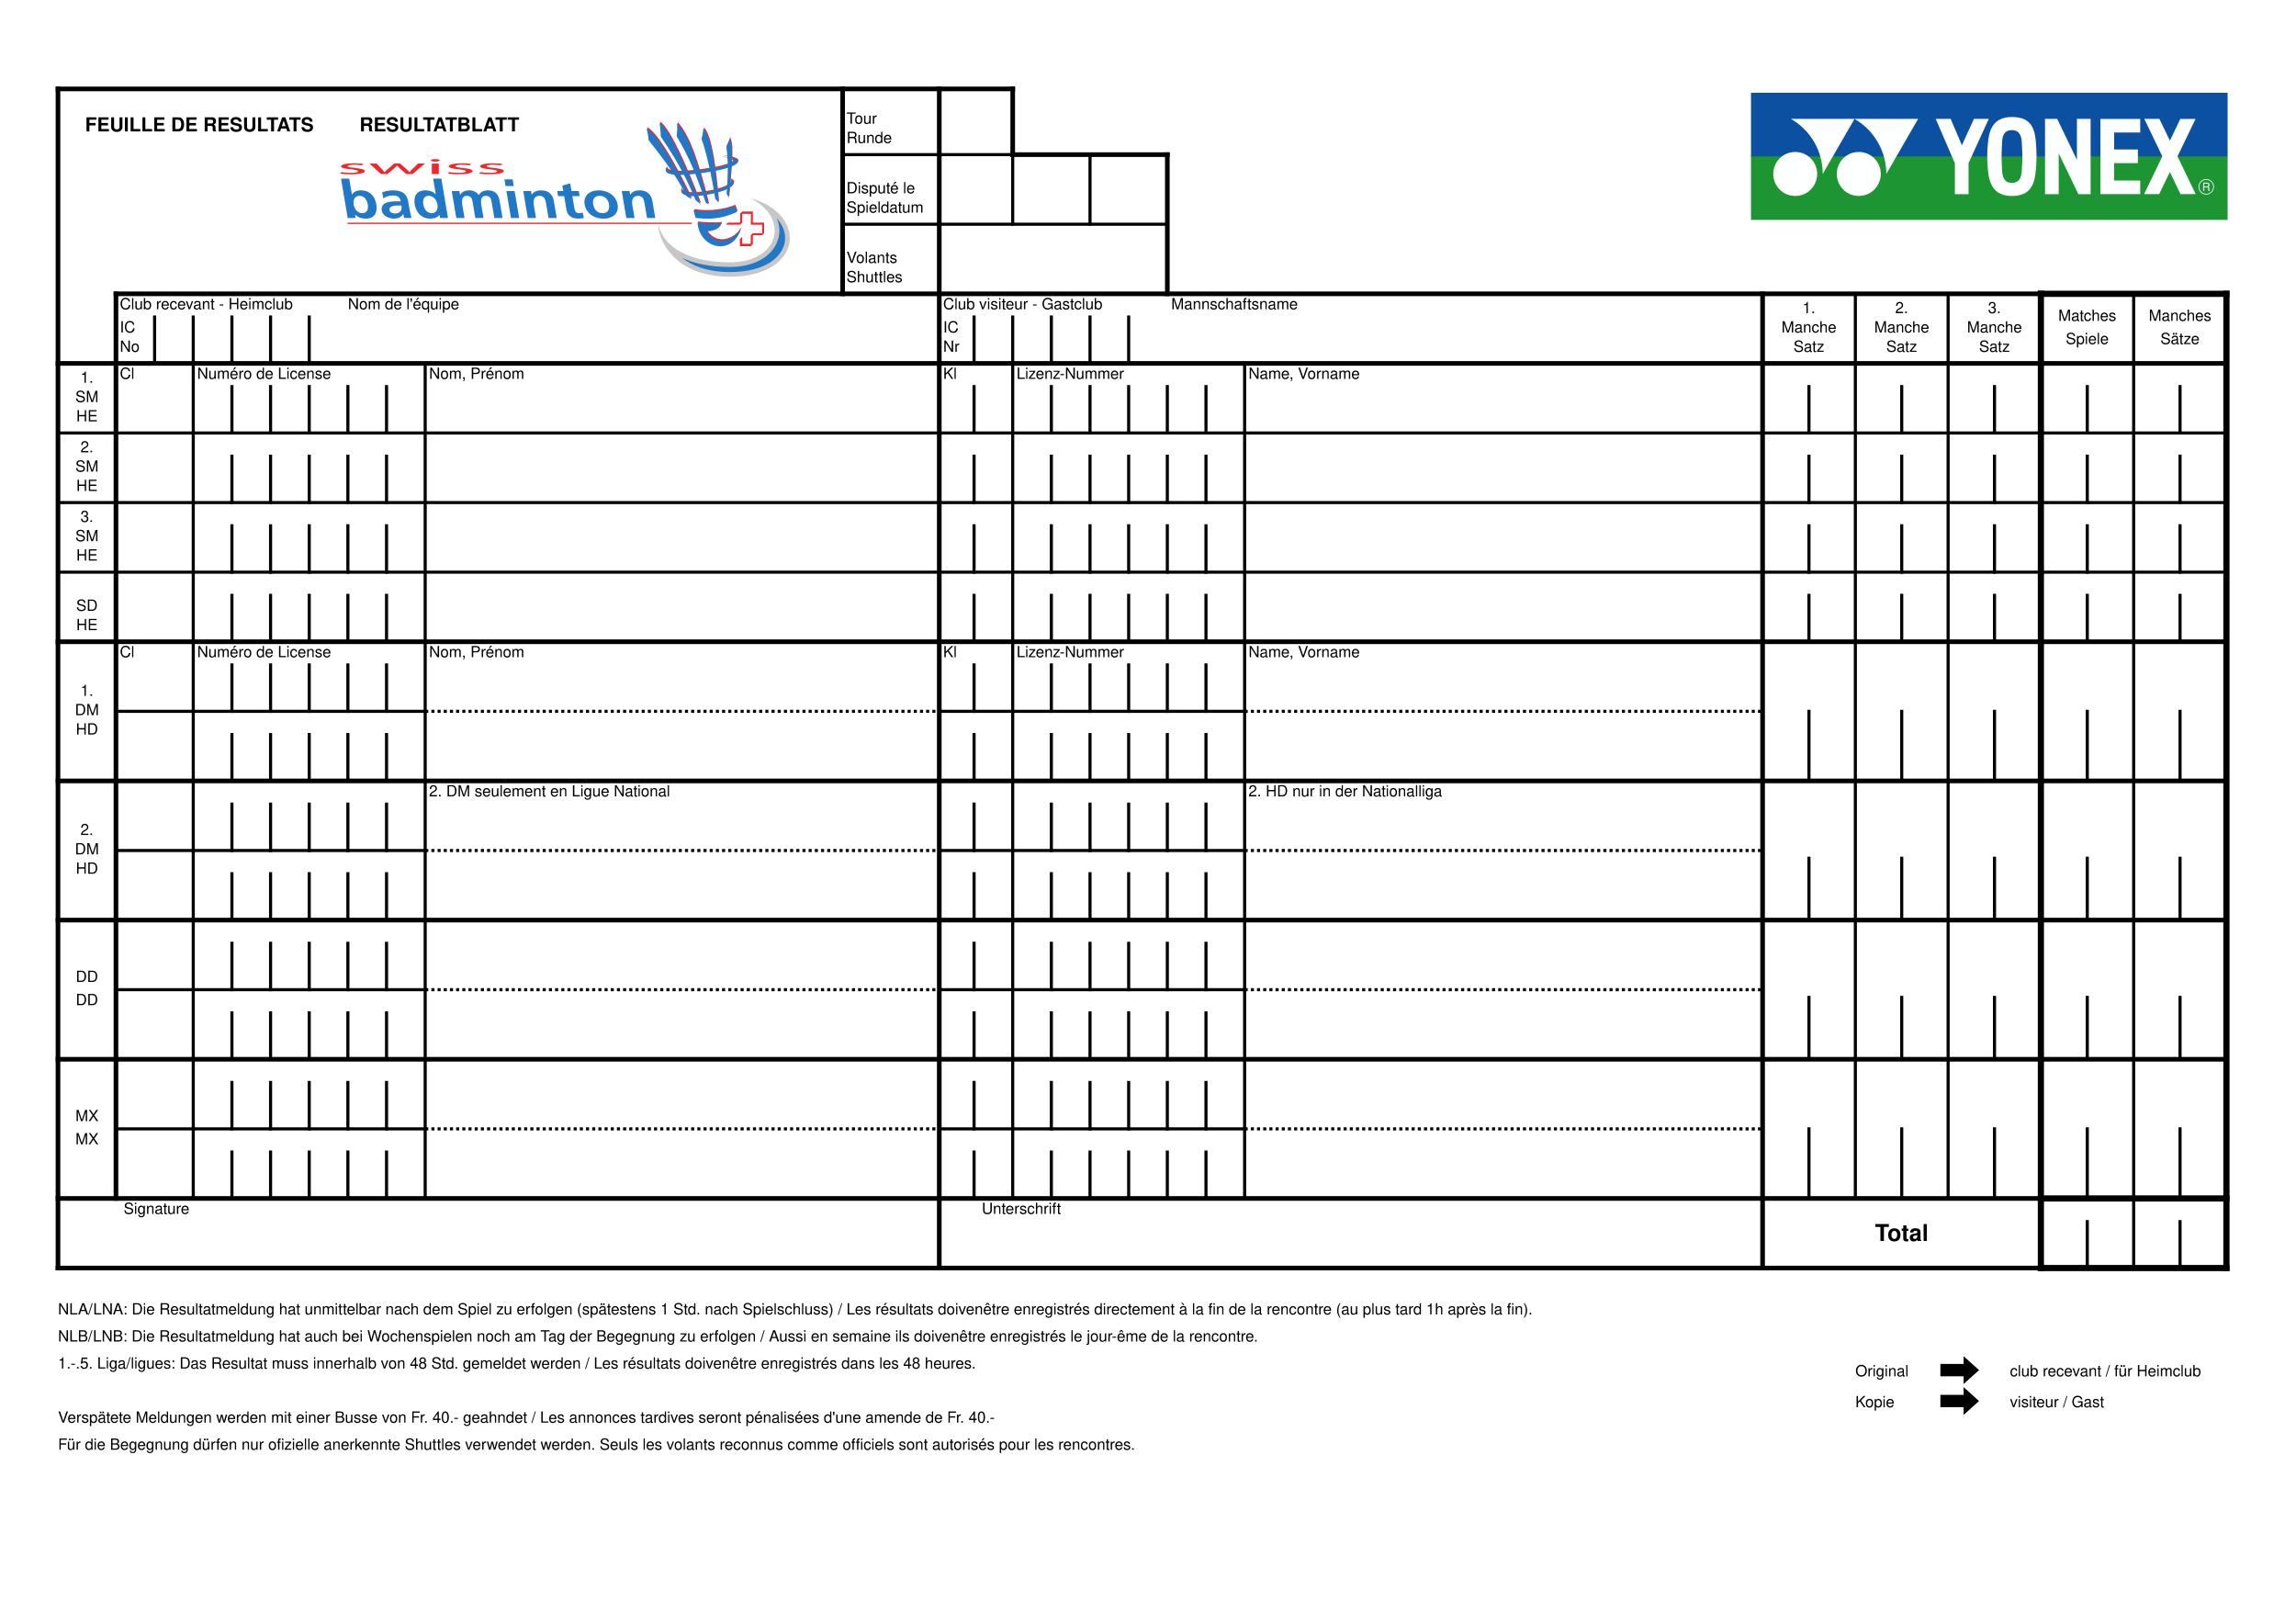
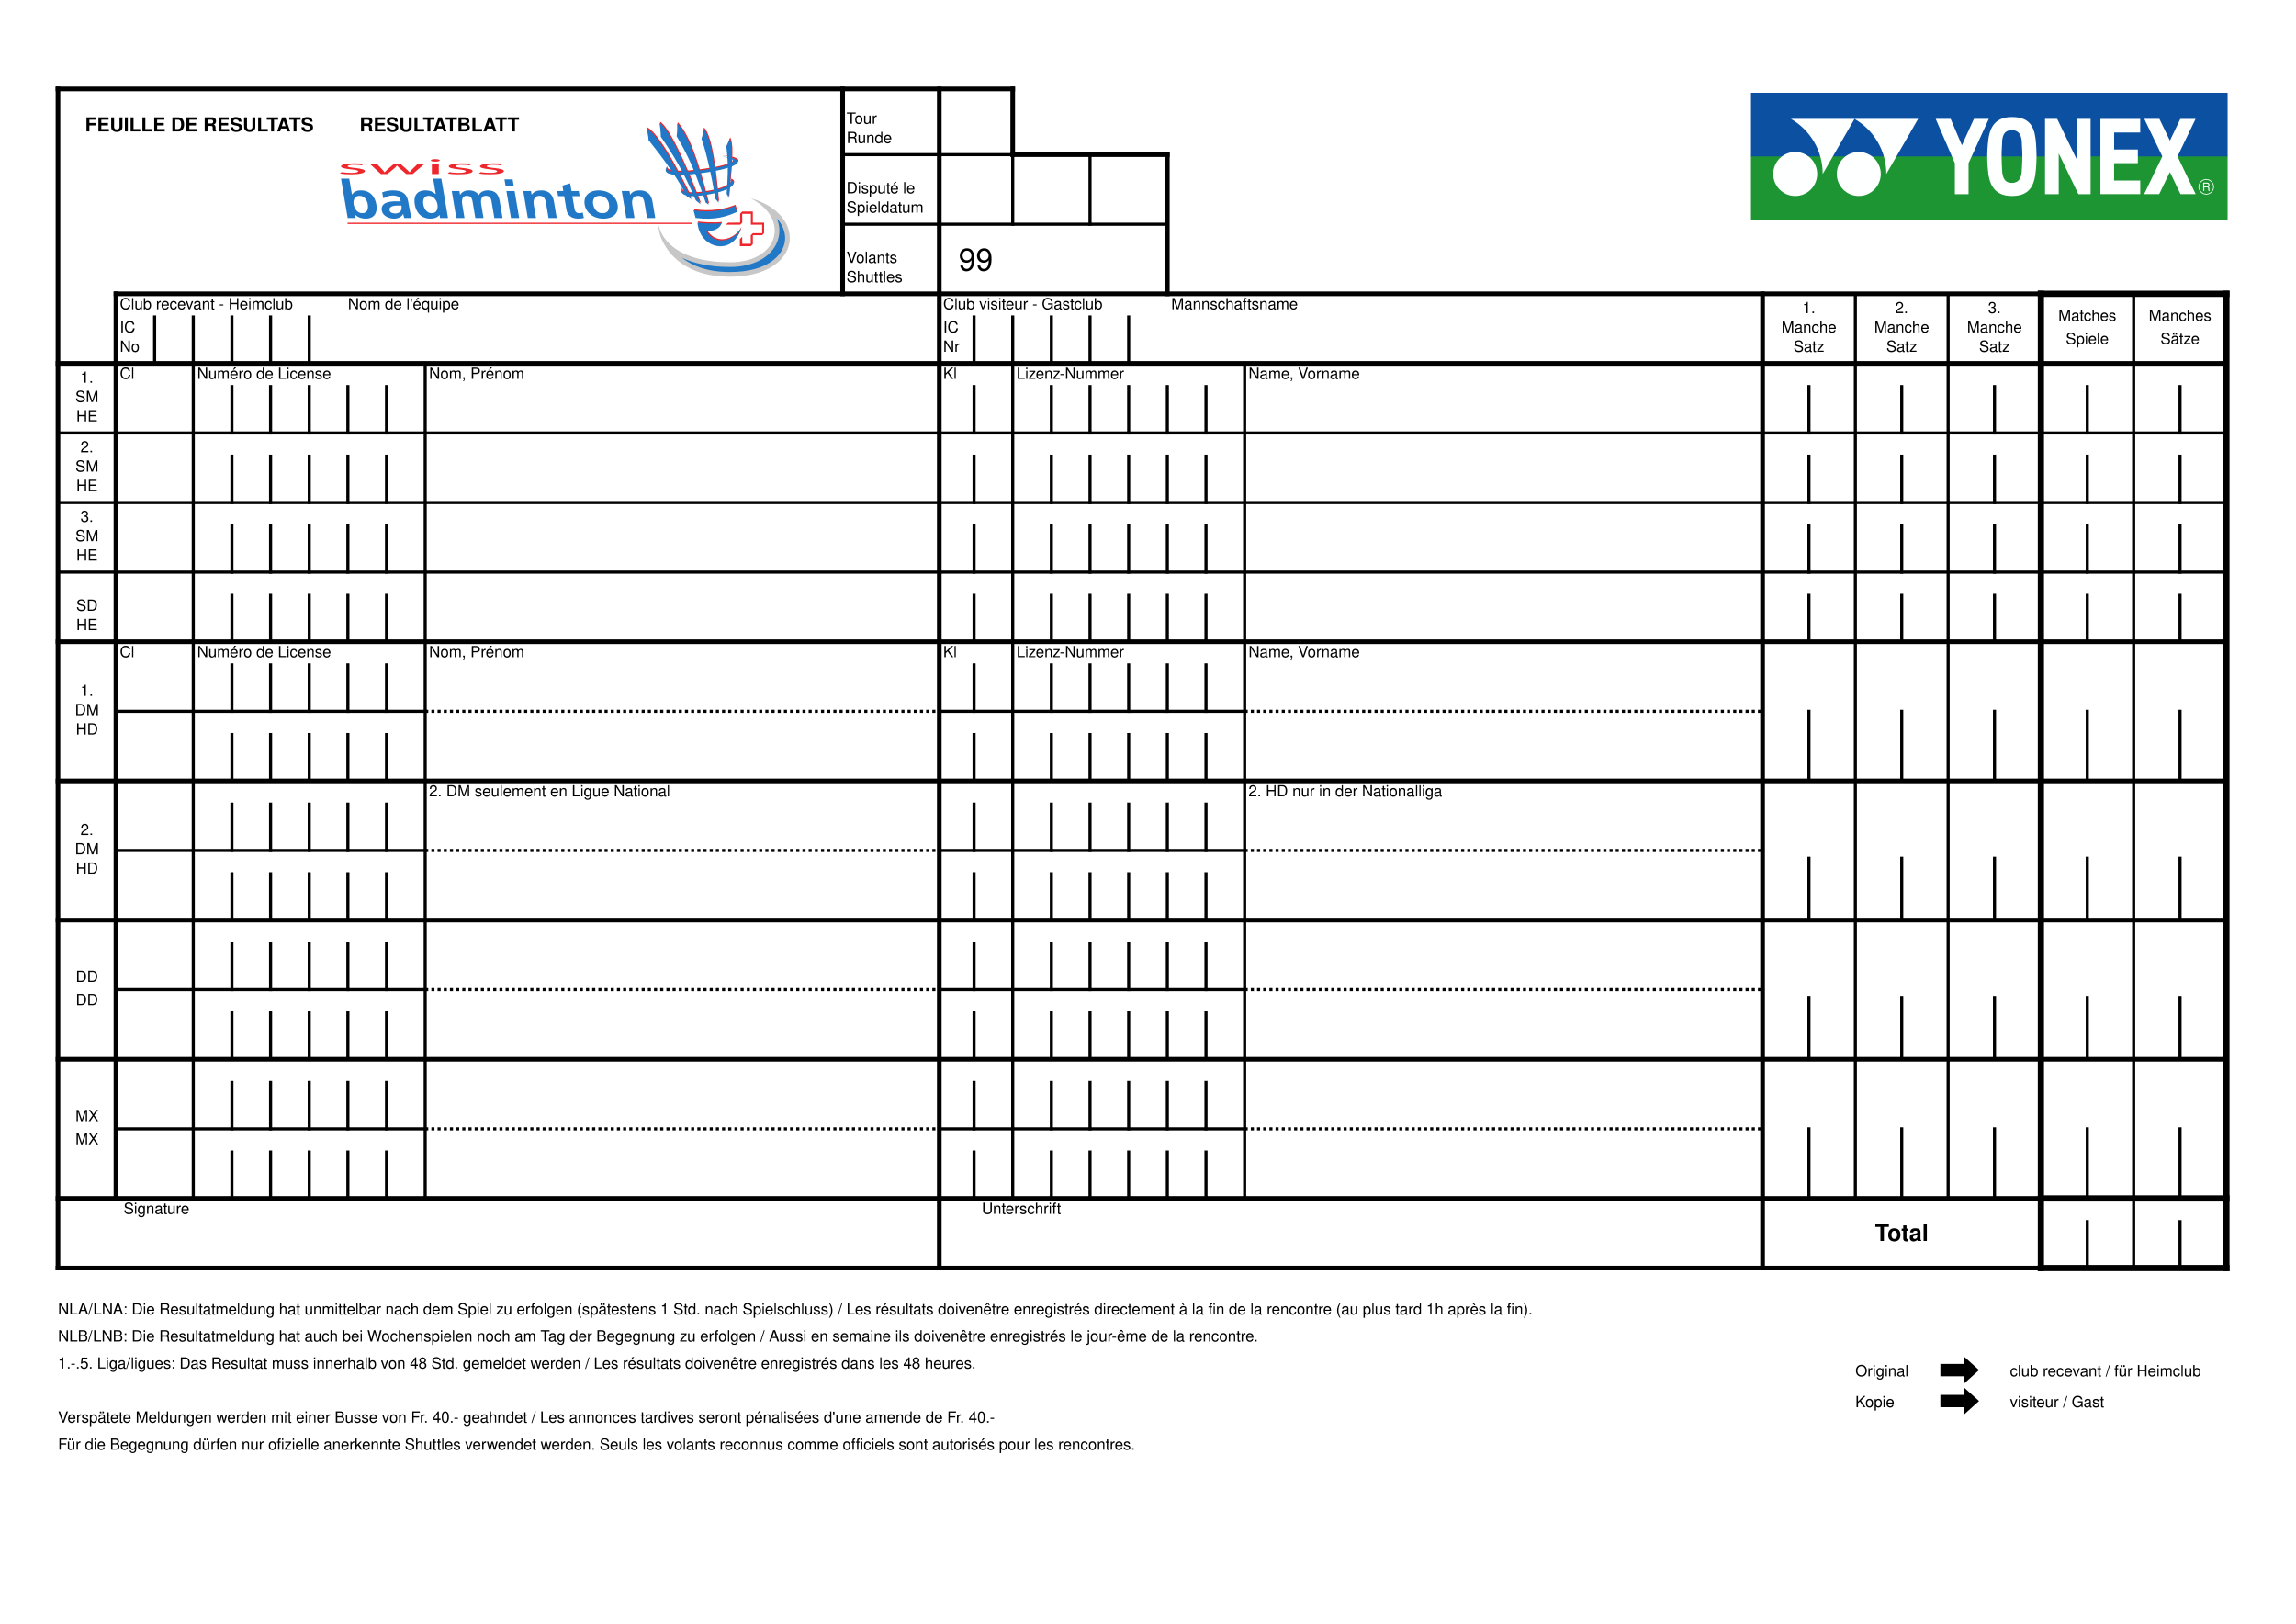
<svg xmlns="http://www.w3.org/2000/svg" version="1.1" viewBox="0 0 297 210">
  <style>
text {
	font-family: Helvetica;
	font-size: 2px;
	fill: #000000;
}
text.nla_entry {
	font-size: 4px;
}
text.nla_score {
	text-anchor: middle;
	font-size: 4px;	
}
line {
	stroke: #000;
	stroke-width: .4px;
	stroke-linecap: square;
}
line.thick {
	stroke-width: .6px;
}
line.verythick {
	stroke-width: .8px;
}
line.dotted {
	stroke-dasharray: .4;
	stroke-linecap: butt;
}
</style>
  <line x1="7.5" x2="7.5" y1="11.5" y2="164" class="thick" />
  <line x1="7.5" x2="131" y1="11.5" y2="11.5" class="thick" />
  <line x1="109" x2="109" y1="11.5" y2="38" class="thick" />
  <line x1="131" x2="131" y1="11.5" y2="20" class="thick" />
  <line x1="131" x2="151" y1="20" y2="20" class="thick" />
  <line x1="151" x2="151" y1="20" y2="38" class="thick" />
  <line x1="121.5" x2="121.5" y1="11.5" y2="164" class="thick" />
  <line x1="109" x2="131" y1="20" y2="20" />
  <line x1="109" x2="151" y1="29" y2="29" />
  <line x1="131" x2="131" y1="20" y2="29" />
  <line x1="141" x2="141" y1="20" y2="29" />
  <line x1="15" x2="264" y1="38" y2="38" class="thick" />
  <line x1="264" x2="288" y1="38" y2="38" class="verythick" />
  <line x1="7.5" x2="288" y1="47" y2="47" class="thick" />
  <line x1="15" x2="15" y1="38" y2="155" class="thick" />
  <line x1="20" x2="20" y1="41" y2="47" />
  <line x1="25" x2="25" y1="41" y2="47" />
  <line x1="30" x2="30" y1="41" y2="47" />
  <line x1="35" x2="35" y1="41" y2="47" />
  <line x1="40" x2="40" y1="41" y2="47" />
  <line x1="126" x2="126" y1="41" y2="47" />
  <line x1="131" x2="131" y1="41" y2="47" />
  <line x1="136" x2="136" y1="41" y2="47" />
  <line x1="141" x2="141" y1="41" y2="47" />
  <line x1="146" x2="146" y1="41" y2="47" />
  <line x1="228" x2="228" y1="38" y2="164" class="thick" />
  <line x1="240" x2="240" y1="38" y2="155" />
  <line x1="252" x2="252" y1="38" y2="155" />
  <line x1="264" x2="264" y1="38" y2="164" class="verythick" />
  <line x1="276" x2="276" y1="38" y2="164" />
  <line x1="288" x2="288" y1="38" y2="164" class="verythick" />
  <text style="font-size: 2.5px; font-weight:bold;" x="11" y="17">FEUILLE DE RESULTATS</text>
  <text style="font-size: 2.5px; font-weight:bold;" x="46.5" y="17">RESULTATBLATT</text>
  <text x="109.5" y="16">Tour</text>
  <text x="109.5" y="18.5">Runde</text>
  <text x="109.5" y="25">Disputé le</text>
  <text x="109.5" y="27.5">Spieldatum</text>
  <text x="109.5" y="34">Volants</text>
  <text x="109.5" y="36.5">Shuttles</text>
  <text x="15.5" y="40">Club recevant - Heimclub</text>
  <text x="45" y="40">Nom de l'équipe</text>
  <text x="15.5" y="43">IC</text>
  <text x="15.5" y="45.5">No</text>
  <text x="122" y="40">Club visiteur - Gastclub</text>
  <text x="151.5" y="40">Mannschaftsname</text>
  <text x="122" y="43">IC</text>
  <text x="122" y="45.5">Nr</text>
  <text text-anchor="middle" x="234" y="40.5">1.</text>
  <text text-anchor="middle" x="234" y="43">Manche</text>
  <text text-anchor="middle" x="234" y="45.5">Satz</text>
  <text text-anchor="middle" x="246" y="40.5">2.</text>
  <text text-anchor="middle" x="246" y="43">Manche</text>
  <text text-anchor="middle" x="246" y="45.5">Satz</text>
  <text text-anchor="middle" x="258" y="40.5">3.</text>
  <text text-anchor="middle" x="258" y="43">Manche</text>
  <text text-anchor="middle" x="258" y="45.5">Satz</text>
  <text text-anchor="middle" x="270" y="41.5">Matches</text>
  <text text-anchor="middle" x="270" y="44.5">Spiele</text>
  <text text-anchor="middle" x="282" y="41.5">Manches</text>
  <text text-anchor="middle" x="282" y="44.5">Sätze</text>
  <line x1="7.5" x2="288" y1="56" y2="56" />
  <line x1="7.5" x2="288" y1="65" y2="65" />
  <line x1="7.5" x2="288" y1="74" y2="74" />
  <line x1="7.5" x2="288" y1="83" y2="83" class="thick" />
  <line x1="7.5" x2="288" y1="101" y2="101" class="thick" />
  <line x1="7.5" x2="288" y1="119" y2="119" class="thick" />
  <line x1="7.5" x2="288" y1="137" y2="137" class="thick" />
  <line x1="25" x2="25" y1="47" y2="155" />
  <line x1="55" x2="55" y1="47" y2="155" />
  <line x1="131" x2="131" y1="47" y2="155" />
  <line x1="161" x2="161" y1="47" y2="155" />
  <line x1="15" x2="55" y1="92" y2="92" />
  <line x1="55" x2="121.5" y1="92" y2="92" class="dotted" />
  <line x1="121.5" x2="161" y1="92" y2="92" />
  <line x1="161" x2="228" y1="92" y2="92" class="dotted" />
  <line x1="15" x2="55" y1="110" y2="110" />
  <line x1="55" x2="121.5" y1="110" y2="110" class="dotted" />
  <line x1="121.5" x2="161" y1="110" y2="110" />
  <line x1="161" x2="228" y1="110" y2="110" class="dotted" />
  <line x1="15" x2="55" y1="128" y2="128" />
  <line x1="55" x2="121.5" y1="128" y2="128" class="dotted" />
  <line x1="121.5" x2="161" y1="128" y2="128" />
  <line x1="161" x2="228" y1="128" y2="128" class="dotted" />
  <line x1="15" x2="55" y1="146" y2="146" />
  <line x1="55" x2="121.5" y1="146" y2="146" class="dotted" />
  <line x1="121.5" x2="161" y1="146" y2="146" />
  <line x1="161" x2="228" y1="146" y2="146" class="dotted" />
  <line x1="7.5" x2="264" y1="155" y2="155" class="thick" />
  <line x1="264" x2="288" y1="155" y2="155" class="verythick" />
  <text x="15.5" y="49">Cl</text>
  <text x="15.5" y="85">Cl</text>
  <text x="25.5" y="49">Numéro de License</text>
  <text x="25.5" y="85">Numéro de License</text>
  <text x="55.5" y="49">Nom, Prénom</text>
  <text x="55.5" y="85">Nom, Prénom</text>
  <text x="122" y="49">Kl</text>
  <text x="122" y="85">Kl</text>
  <text x="131.5" y="49">Lizenz-Nummer</text>
  <text x="131.5" y="85">Lizenz-Nummer</text>
  <text x="161.5" y="49">Name, Vorname</text>
  <text x="161.5" y="85">Name, Vorname</text>
  <text x="55.5" y="103">2. DM seulement en Ligue National</text>
  <text x="161.5" y="103">2. HD nur in der Nationalliga</text>
  <text x="11.25" y="49.5" text-anchor="middle">1.</text>
  <text x="11.25" y="52" text-anchor="middle">SM</text>
  <text x="11.25" y="54.5" text-anchor="middle">HE</text>
  <text x="11.25" y="58.5" text-anchor="middle">2.</text>
  <text x="11.25" y="61" text-anchor="middle">SM</text>
  <text x="11.25" y="63.5" text-anchor="middle">HE</text>
  <text x="11.25" y="67.5" text-anchor="middle">3.</text>
  <text x="11.25" y="70" text-anchor="middle">SM</text>
  <text x="11.25" y="72.5" text-anchor="middle">HE</text>
  <text x="11.25" y="79" text-anchor="middle">SD</text>
  <text x="11.25" y="81.5" text-anchor="middle">HE</text>
  <text x="11.25" y="90" text-anchor="middle">1.</text>
  <text x="11.25" y="92.5" text-anchor="middle">DM</text>
  <text x="11.25" y="95" text-anchor="middle">HD</text>
  <text x="11.25" y="108" text-anchor="middle">2.</text>
  <text x="11.25" y="110.5" text-anchor="middle">DM</text>
  <text x="11.25" y="113" text-anchor="middle">HD</text>
  <text x="11.25" y="127" text-anchor="middle">DD</text>
  <text x="11.25" y="130" text-anchor="middle">DD</text>
  <text x="11.25" y="145" text-anchor="middle">MX</text>
  <text x="11.25" y="148" text-anchor="middle">MX</text>
  <text x="41" y="45" class="nla_entry" id="es_svg_teamname0" />
  <text x="147" y="45" class="nla_entry" id="es_svg_teamname1" />
+   <text x="124" y="35" class="nla_entry" id="es_svg_shuttle_count">99</text>
+   <text x="126.25" text-anchor="middle" y="26" class="nla_entry" id="es_svg_day" />
+   <text x="136" text-anchor="middle" y="26" class="nla_entry" id="es_svg_month" />
+   <text x="146" text-anchor="middle" y="26" class="nla_entry" id="es_svg_year" />
  <text x="56" y="53.5" class="nla_entry" id="es_svg_1.HE_player0.0" />
  <text x="162" y="53.5" class="nla_entry" id="es_svg_1.HE_player1.0" />
  <text x="56" y="62.5" class="nla_entry" id="es_svg_2.HE_player0.0" />
  <text x="162" y="62.5" class="nla_entry" id="es_svg_2.HE_player1.0" />
  <text x="56" y="71.5" class="nla_entry" id="es_svg_3.HE_player0.0" />
  <text x="162" y="71.5" class="nla_entry" id="es_svg_3.HE_player1.0" />
  <text x="56" y="80.5" class="nla_entry" id="es_svg_DE_player0.0" />
  <text x="162" y="80.5" class="nla_entry" id="es_svg_DE_player1.0" />
  <text x="56" y="89.5" class="nla_entry" id="es_svg_1.HD_player0.0" />
  <text x="162" y="89.5" class="nla_entry" id="es_svg_1.HD_player1.0" />
  <text x="56" y="98.5" class="nla_entry" id="es_svg_1.HD_player0.1" />
  <text x="162" y="98.5" class="nla_entry" id="es_svg_1.HD_player1.1" />
  <text x="56" y="107.5" class="nla_entry" id="es_svg_2.HD_player0.0" />
  <text x="162" y="107.5" class="nla_entry" id="es_svg_2.HD_player1.0" />
  <text x="56" y="116.5" class="nla_entry" id="es_svg_2.HD_player0.1" />
  <text x="162" y="116.5" class="nla_entry" id="es_svg_2.HD_player1.1" />
  <text x="56" y="125.5" class="nla_entry" id="es_svg_DD_player0.0" />
  <text x="162" y="125.5" class="nla_entry" id="es_svg_DD_player1.0" />
  <text x="56" y="134.5" class="nla_entry" id="es_svg_DD_player0.1" />
  <text x="162" y="134.5" class="nla_entry" id="es_svg_DD_player1.1" />
  <text x="56" y="143.5" class="nla_entry" id="es_svg_GD_player0.0" />
  <text x="162" y="143.5" class="nla_entry" id="es_svg_GD_player1.0" />
  <text x="56" y="152.5" class="nla_entry" id="es_svg_GD_player0.1" />
  <text x="162" y="152.5" class="nla_entry" id="es_svg_GD_player1.1" />
  <text x="231" y="53.5" class="nla_score" id="es_svg_1.HE_score0_0" />
  <text x="237" y="53.5" class="nla_score" id="es_svg_1.HE_score0_1" />
  <text x="243" y="53.5" class="nla_score" id="es_svg_1.HE_score1_0" />
  <text x="249" y="53.5" class="nla_score" id="es_svg_1.HE_score1_1" />
  <text x="255" y="53.5" class="nla_score" id="es_svg_1.HE_score2_0" />
  <text x="261" y="53.5" class="nla_score" id="es_svg_1.HE_score2_1" />
  <text x="267" y="53.5" class="nla_score" id="es_svg_1.HE_matches0" />
  <text x="273" y="53.5" class="nla_score" id="es_svg_1.HE_matches1" />
  <text x="279" y="53.5" class="nla_score" id="es_svg_1.HE_games0" />
  <text x="285" y="53.5" class="nla_score" id="es_svg_1.HE_games1" />
  <text x="231" y="62.5" class="nla_score" id="es_svg_2.HE_score0_0" />
  <text x="237" y="62.5" class="nla_score" id="es_svg_2.HE_score0_1" />
  <text x="243" y="62.5" class="nla_score" id="es_svg_2.HE_score1_0" />
  <text x="249" y="62.5" class="nla_score" id="es_svg_2.HE_score1_1" />
  <text x="255" y="62.5" class="nla_score" id="es_svg_2.HE_score2_0" />
  <text x="261" y="62.5" class="nla_score" id="es_svg_2.HE_score2_1" />
  <text x="267" y="62.5" class="nla_score" id="es_svg_2.HE_matches0" />
  <text x="273" y="62.5" class="nla_score" id="es_svg_2.HE_matches1" />
  <text x="279" y="62.5" class="nla_score" id="es_svg_2.HE_games0" />
  <text x="285" y="62.5" class="nla_score" id="es_svg_2.HE_games1" />
  <text x="231" y="71.5" class="nla_score" id="es_svg_3.HE_score0_0" />
  <text x="237" y="71.5" class="nla_score" id="es_svg_3.HE_score0_1" />
  <text x="243" y="71.5" class="nla_score" id="es_svg_3.HE_score1_0" />
  <text x="249" y="71.5" class="nla_score" id="es_svg_3.HE_score1_1" />
  <text x="255" y="71.5" class="nla_score" id="es_svg_3.HE_score2_0" />
  <text x="261" y="71.5" class="nla_score" id="es_svg_3.HE_score2_1" />
  <text x="267" y="71.5" class="nla_score" id="es_svg_3.HE_matches0" />
  <text x="273" y="71.5" class="nla_score" id="es_svg_3.HE_matches1" />
  <text x="279" y="71.5" class="nla_score" id="es_svg_3.HE_games0" />
  <text x="285" y="71.5" class="nla_score" id="es_svg_3.HE_games1" />
  <text x="231" y="80.5" class="nla_score" id="es_svg_DE_score0_0" />
  <text x="237" y="80.5" class="nla_score" id="es_svg_DE_score0_1" />
  <text x="243" y="80.5" class="nla_score" id="es_svg_DE_score1_0" />
  <text x="249" y="80.5" class="nla_score" id="es_svg_DE_score1_1" />
  <text x="255" y="80.5" class="nla_score" id="es_svg_DE_score2_0" />
  <text x="261" y="80.5" class="nla_score" id="es_svg_DE_score2_1" />
  <text x="267" y="80.5" class="nla_score" id="es_svg_DE_matches0" />
  <text x="273" y="80.5" class="nla_score" id="es_svg_DE_matches1" />
  <text x="279" y="80.5" class="nla_score" id="es_svg_DE_games0" />
  <text x="285" y="80.5" class="nla_score" id="es_svg_DE_games1" />
  <text x="231" y="98.5" class="nla_score" id="es_svg_1.HD_score0_0" />
  <text x="237" y="98.5" class="nla_score" id="es_svg_1.HD_score0_1" />
  <text x="243" y="98.5" class="nla_score" id="es_svg_1.HD_score1_0" />
  <text x="249" y="98.5" class="nla_score" id="es_svg_1.HD_score1_1" />
  <text x="255" y="98.5" class="nla_score" id="es_svg_1.HD_score2_0" />
  <text x="261" y="98.5" class="nla_score" id="es_svg_1.HD_score2_1" />
  <text x="267" y="98.5" class="nla_score" id="es_svg_1.HD_matches0" />
  <text x="273" y="98.5" class="nla_score" id="es_svg_1.HD_matches1" />
  <text x="279" y="98.5" class="nla_score" id="es_svg_1.HD_games0" />
  <text x="285" y="98.5" class="nla_score" id="es_svg_1.HD_games1" />
  <text x="231" y="116.5" class="nla_score" id="es_svg_2.HD_score0_0" />
  <text x="237" y="116.5" class="nla_score" id="es_svg_2.HD_score0_1" />
  <text x="243" y="116.5" class="nla_score" id="es_svg_2.HD_score1_0" />
  <text x="249" y="116.5" class="nla_score" id="es_svg_2.HD_score1_1" />
  <text x="255" y="116.5" class="nla_score" id="es_svg_2.HD_score2_0" />
  <text x="261" y="116.5" class="nla_score" id="es_svg_2.HD_score2_1" />
  <text x="267" y="116.5" class="nla_score" id="es_svg_2.HD_matches0" />
  <text x="273" y="116.5" class="nla_score" id="es_svg_2.HD_matches1" />
  <text x="279" y="116.5" class="nla_score" id="es_svg_2.HD_games0" />
  <text x="285" y="116.5" class="nla_score" id="es_svg_2.HD_games1" />
  <text x="231" y="134.5" class="nla_score" id="es_svg_DD_score0_0" />
  <text x="237" y="134.5" class="nla_score" id="es_svg_DD_score0_1" />
  <text x="243" y="134.5" class="nla_score" id="es_svg_DD_score1_0" />
  <text x="249" y="134.5" class="nla_score" id="es_svg_DD_score1_1" />
  <text x="255" y="134.5" class="nla_score" id="es_svg_DD_score2_0" />
  <text x="261" y="134.5" class="nla_score" id="es_svg_DD_score2_1" />
  <text x="267" y="134.5" class="nla_score" id="es_svg_DD_matches0" />
  <text x="273" y="134.5" class="nla_score" id="es_svg_DD_matches1" />
  <text x="279" y="134.5" class="nla_score" id="es_svg_DD_games0" />
  <text x="285" y="134.5" class="nla_score" id="es_svg_DD_games1" />
  <text x="231" y="152.5" class="nla_score" id="es_svg_GD_score0_0" />
  <text x="237" y="152.5" class="nla_score" id="es_svg_GD_score0_1" />
  <text x="243" y="152.5" class="nla_score" id="es_svg_GD_score1_0" />
  <text x="249" y="152.5" class="nla_score" id="es_svg_GD_score1_1" />
  <text x="255" y="152.5" class="nla_score" id="es_svg_GD_score2_0" />
  <text x="261" y="152.5" class="nla_score" id="es_svg_GD_score2_1" />
  <text x="267" y="152.5" class="nla_score" id="es_svg_GD_matches0" />
  <text x="273" y="152.5" class="nla_score" id="es_svg_GD_matches1" />
  <text x="279" y="152.5" class="nla_score" id="es_svg_GD_games0" />
  <text x="285" y="152.5" class="nla_score" id="es_svg_GD_games1" />
  <text x="246" y="160.5" text-anchor="middle" style="font-weight: bold; font-size: 3px;">Total</text>
  <line x1="270" x2="270" y1="158" y2="164" />
  <line x1="282" x2="282" y1="158" y2="164" />
  <text x="267" y="161" class="nla_score" id="es_svg_sum_matches0" />
  <text x="273" y="161" class="nla_score" id="es_svg_sum_matches1" />
  <text x="279" y="161" class="nla_score" id="es_svg_sum_games0" />
  <text x="285" y="161" class="nla_score" id="es_svg_sum_games1" />
  <line x1="30" x2="30" y1="50" y2="56" />
  <line x1="35" x2="35" y1="50" y2="56" />
  <line x1="40" x2="40" y1="50" y2="56" />
  <line x1="45" x2="45" y1="50" y2="56" />
  <line x1="50" x2="50" y1="50" y2="56" />
  <line x1="126" x2="126" y1="50" y2="56" />
  <line x1="136" x2="136" y1="50" y2="56" />
  <line x1="141" x2="141" y1="50" y2="56" />
  <line x1="146" x2="146" y1="50" y2="56" />
  <line x1="151" x2="151" y1="50" y2="56" />
  <line x1="156" x2="156" y1="50" y2="56" />
  <line x1="234" x2="234" y1="50" y2="56" />
  <line x1="246" x2="246" y1="50" y2="56" />
  <line x1="258" x2="258" y1="50" y2="56" />
  <line x1="270" x2="270" y1="50" y2="56" />
  <line x1="282" x2="282" y1="50" y2="56" />
  <line x1="30" x2="30" y1="59" y2="65" />
  <line x1="35" x2="35" y1="59" y2="65" />
  <line x1="40" x2="40" y1="59" y2="65" />
  <line x1="45" x2="45" y1="59" y2="65" />
  <line x1="50" x2="50" y1="59" y2="65" />
  <line x1="126" x2="126" y1="59" y2="65" />
  <line x1="136" x2="136" y1="59" y2="65" />
  <line x1="141" x2="141" y1="59" y2="65" />
  <line x1="146" x2="146" y1="59" y2="65" />
  <line x1="151" x2="151" y1="59" y2="65" />
  <line x1="156" x2="156" y1="59" y2="65" />
  <line x1="234" x2="234" y1="59" y2="65" />
  <line x1="246" x2="246" y1="59" y2="65" />
  <line x1="258" x2="258" y1="59" y2="65" />
  <line x1="270" x2="270" y1="59" y2="65" />
  <line x1="282" x2="282" y1="59" y2="65" />
  <line x1="30" x2="30" y1="68" y2="74" />
  <line x1="35" x2="35" y1="68" y2="74" />
  <line x1="40" x2="40" y1="68" y2="74" />
  <line x1="45" x2="45" y1="68" y2="74" />
  <line x1="50" x2="50" y1="68" y2="74" />
  <line x1="126" x2="126" y1="68" y2="74" />
  <line x1="136" x2="136" y1="68" y2="74" />
  <line x1="141" x2="141" y1="68" y2="74" />
  <line x1="146" x2="146" y1="68" y2="74" />
  <line x1="151" x2="151" y1="68" y2="74" />
  <line x1="156" x2="156" y1="68" y2="74" />
  <line x1="234" x2="234" y1="68" y2="74" />
  <line x1="246" x2="246" y1="68" y2="74" />
  <line x1="258" x2="258" y1="68" y2="74" />
  <line x1="270" x2="270" y1="68" y2="74" />
  <line x1="282" x2="282" y1="68" y2="74" />
  <line x1="30" x2="30" y1="77" y2="83" />
  <line x1="35" x2="35" y1="77" y2="83" />
  <line x1="40" x2="40" y1="77" y2="83" />
  <line x1="45" x2="45" y1="77" y2="83" />
  <line x1="50" x2="50" y1="77" y2="83" />
  <line x1="126" x2="126" y1="77" y2="83" />
  <line x1="136" x2="136" y1="77" y2="83" />
  <line x1="141" x2="141" y1="77" y2="83" />
  <line x1="146" x2="146" y1="77" y2="83" />
  <line x1="151" x2="151" y1="77" y2="83" />
  <line x1="156" x2="156" y1="77" y2="83" />
  <line x1="234" x2="234" y1="77" y2="83" />
  <line x1="246" x2="246" y1="77" y2="83" />
  <line x1="258" x2="258" y1="77" y2="83" />
  <line x1="270" x2="270" y1="77" y2="83" />
  <line x1="282" x2="282" y1="77" y2="83" />
  <line x1="30" x2="30" y1="86" y2="92" />
  <line x1="35" x2="35" y1="86" y2="92" />
  <line x1="40" x2="40" y1="86" y2="92" />
  <line x1="45" x2="45" y1="86" y2="92" />
  <line x1="50" x2="50" y1="86" y2="92" />
  <line x1="126" x2="126" y1="86" y2="92" />
  <line x1="136" x2="136" y1="86" y2="92" />
  <line x1="141" x2="141" y1="86" y2="92" />
  <line x1="146" x2="146" y1="86" y2="92" />
  <line x1="151" x2="151" y1="86" y2="92" />
  <line x1="156" x2="156" y1="86" y2="92" />
  <line x1="30" x2="30" y1="95" y2="101" />
  <line x1="35" x2="35" y1="95" y2="101" />
  <line x1="40" x2="40" y1="95" y2="101" />
  <line x1="45" x2="45" y1="95" y2="101" />
  <line x1="50" x2="50" y1="95" y2="101" />
  <line x1="126" x2="126" y1="95" y2="101" />
  <line x1="136" x2="136" y1="95" y2="101" />
  <line x1="141" x2="141" y1="95" y2="101" />
  <line x1="146" x2="146" y1="95" y2="101" />
  <line x1="151" x2="151" y1="95" y2="101" />
  <line x1="156" x2="156" y1="95" y2="101" />
  <line x1="234" x2="234" y1="92" y2="101" />
  <line x1="246" x2="246" y1="92" y2="101" />
  <line x1="258" x2="258" y1="92" y2="101" />
  <line x1="270" x2="270" y1="92" y2="101" />
  <line x1="282" x2="282" y1="92" y2="101" />
  <line x1="30" x2="30" y1="104" y2="110" />
  <line x1="35" x2="35" y1="104" y2="110" />
  <line x1="40" x2="40" y1="104" y2="110" />
  <line x1="45" x2="45" y1="104" y2="110" />
  <line x1="50" x2="50" y1="104" y2="110" />
  <line x1="126" x2="126" y1="104" y2="110" />
  <line x1="136" x2="136" y1="104" y2="110" />
  <line x1="141" x2="141" y1="104" y2="110" />
  <line x1="146" x2="146" y1="104" y2="110" />
  <line x1="151" x2="151" y1="104" y2="110" />
  <line x1="156" x2="156" y1="104" y2="110" />
  <line x1="30" x2="30" y1="113" y2="119" />
  <line x1="35" x2="35" y1="113" y2="119" />
  <line x1="40" x2="40" y1="113" y2="119" />
  <line x1="45" x2="45" y1="113" y2="119" />
  <line x1="50" x2="50" y1="113" y2="119" />
  <line x1="126" x2="126" y1="113" y2="119" />
  <line x1="136" x2="136" y1="113" y2="119" />
  <line x1="141" x2="141" y1="113" y2="119" />
  <line x1="146" x2="146" y1="113" y2="119" />
  <line x1="151" x2="151" y1="113" y2="119" />
  <line x1="156" x2="156" y1="113" y2="119" />
  <line x1="234" x2="234" y1="111" y2="119" />
  <line x1="246" x2="246" y1="111" y2="119" />
  <line x1="258" x2="258" y1="111" y2="119" />
  <line x1="270" x2="270" y1="111" y2="119" />
  <line x1="282" x2="282" y1="111" y2="119" />
  <line x1="30" x2="30" y1="122" y2="128" />
  <line x1="35" x2="35" y1="122" y2="128" />
  <line x1="40" x2="40" y1="122" y2="128" />
  <line x1="45" x2="45" y1="122" y2="128" />
  <line x1="50" x2="50" y1="122" y2="128" />
  <line x1="126" x2="126" y1="122" y2="128" />
  <line x1="136" x2="136" y1="122" y2="128" />
  <line x1="141" x2="141" y1="122" y2="128" />
  <line x1="146" x2="146" y1="122" y2="128" />
  <line x1="151" x2="151" y1="122" y2="128" />
  <line x1="156" x2="156" y1="122" y2="128" />
  <line x1="30" x2="30" y1="131" y2="137" />
  <line x1="35" x2="35" y1="131" y2="137" />
  <line x1="40" x2="40" y1="131" y2="137" />
  <line x1="45" x2="45" y1="131" y2="137" />
  <line x1="50" x2="50" y1="131" y2="137" />
  <line x1="126" x2="126" y1="131" y2="137" />
  <line x1="136" x2="136" y1="131" y2="137" />
  <line x1="141" x2="141" y1="131" y2="137" />
  <line x1="146" x2="146" y1="131" y2="137" />
  <line x1="151" x2="151" y1="131" y2="137" />
  <line x1="156" x2="156" y1="131" y2="137" />
  <line x1="234" x2="234" y1="129" y2="137" />
  <line x1="246" x2="246" y1="129" y2="137" />
  <line x1="258" x2="258" y1="129" y2="137" />
  <line x1="270" x2="270" y1="129" y2="137" />
  <line x1="282" x2="282" y1="129" y2="137" />
  <line x1="30" x2="30" y1="140" y2="146" />
  <line x1="35" x2="35" y1="140" y2="146" />
  <line x1="40" x2="40" y1="140" y2="146" />
  <line x1="45" x2="45" y1="140" y2="146" />
  <line x1="50" x2="50" y1="140" y2="146" />
  <line x1="126" x2="126" y1="140" y2="146" />
  <line x1="136" x2="136" y1="140" y2="146" />
  <line x1="141" x2="141" y1="140" y2="146" />
  <line x1="146" x2="146" y1="140" y2="146" />
  <line x1="151" x2="151" y1="140" y2="146" />
  <line x1="156" x2="156" y1="140" y2="146" />
  <line x1="30" x2="30" y1="149" y2="155" />
  <line x1="35" x2="35" y1="149" y2="155" />
  <line x1="40" x2="40" y1="149" y2="155" />
  <line x1="45" x2="45" y1="149" y2="155" />
  <line x1="50" x2="50" y1="149" y2="155" />
  <line x1="126" x2="126" y1="149" y2="155" />
  <line x1="136" x2="136" y1="149" y2="155" />
  <line x1="141" x2="141" y1="149" y2="155" />
  <line x1="146" x2="146" y1="149" y2="155" />
  <line x1="151" x2="151" y1="149" y2="155" />
  <line x1="156" x2="156" y1="149" y2="155" />
  <line x1="234" x2="234" y1="146" y2="155" />
  <line x1="246" x2="246" y1="146" y2="155" />
  <line x1="258" x2="258" y1="146" y2="155" />
  <line x1="270" x2="270" y1="146" y2="155" />
  <line x1="282" x2="282" y1="146" y2="155" />
  <line x1="7.5" x2="264" y1="164" y2="164" class="thick" />
  <line x1="264" x2="288" y1="164" y2="164" class="verythick" />
  <text x="7.5" y="170">NLA/LNA: Die Resultatmeldung hat unmittelbar nach dem Spiel zu erfolgen (spätestens 1 Std. nach Spielschluss) / Les résultats doivenêtre enregistrés directement à la fin de la rencontre (au plus tard 1h après la fin).</text>
  <text x="7.5" y="173.5">NLB/LNB: Die Resultatmeldung hat auch bei Wochenspielen noch am Tag der Begegnung zu erfolgen / Aussi en semaine ils doivenêtre enregistrés le jour-ême de la rencontre.</text>
  <text x="7.5" y="177">1.-.5. Liga/ligues: Das Resultat muss innerhalb von 48 Std. gemeldet werden / Les résultats doivenêtre enregistrés dans les 48 heures.</text>
  <text x="7.5" y="184">Verspätete Meldungen werden mit einer Busse von Fr. 40.- geahndet / Les annonces tardives seront pénalisées d'une amende de Fr. 40.-</text>
  <text x="7.5" y="187.5">Für die Begegnung dürfen nur ofizielle anerkennte Shuttles verwendet werden. Seuls les volants reconnus comme officiels sont autorisés pour les rencontres.</text>
  <text x="16" y="157">Signature</text>
  <text x="127" y="157">Unterschrift</text>
  <text x="240" y="178">Original</text>
  <text x="240" y="182">Kopie</text>
  <text x="260" y="178">club recevant / für Heimclub</text>
  <text x="260" y="182">visiteur / Gast</text>
  <path d="M 251 178 v -1.6 h 3 v -1 l 2 1.8 l -2 1.8 v -1 z" fill="#000" />
  <path d="M 251 182 v -1.6 h 3 v -1 l 2 1.8 l -2 1.8 v -1 z" fill="#000" />
  <g>
    <path fill="#1d9533" d="m 226.5,20.162 h 39.013 v -3.641 l 4.02,7.606 v -3.965 h 18.619 v 8.282 H 226.5 Z" />
    <path fill="#0b50a1" d="M 269.534,20.224 H 288.153 V 12 H 226.5 v 8.224 h 39.013 v -3.64 l 4.02,7.605 z" />
    <path fill="#feffff" d="m 240.444,25.348 c 1.565,0 2.845,-1.273 2.845,-2.851 0,-1.572 -1.28,-2.845 -2.845,-2.845 -1.578,0 -2.843,1.273 -2.843,2.845 0,1.578 1.266,2.851 2.843,2.851" />
    <path fill="#feffff" d="m 248.119,15.376 h -8.227 c 2.454,1.421 4.114,4.08 4.114,7.122 l 4.113,-7.121 z" />
    <path fill="#feffff" d="m 239.893,15.376 h -8.227 c 2.467,1.421 4.113,4.08 4.113,7.122 l 4.113,-7.121 z" />
    <path fill="#feffff" d="m 232.221,25.348 c 1.579,0 2.844,-1.273 2.844,-2.851 0,-1.572 -1.265,-2.845 -2.844,-2.845 -1.575,0 -2.843,1.273 -2.843,2.845 0,1.578 1.268,2.851 2.843,2.851" />
    <path fill="#feffff" d="m 261.601,20.23 c 0,-0.889 -0.063,-1.335 -0.063,-1.594 0,-0.922 -0.243,-1.801 -1.287,-1.801 -1.1,0 -1.275,0.861 -1.275,1.801 0,0.247 -0.059,0.721 -0.059,1.594 0,0.85 0.052,1.403 0.057,1.617 0.027,1.321 0.454,1.803 1.263,1.803 0.811,0 1.287,-0.451 1.302,-1.818 0,-0.236 0.062,-0.657 0.062,-1.602 m 1.837,0.015 c 0,0.643 -0.052,1.359 -0.071,1.586 -0.162,1.985 -0.669,3.518 -3.116,3.518 -2.362,0 -2.981,-1.597 -3.114,-3.518 -0.006,-0.116 -0.077,-0.737 -0.077,-1.603 0,-0.777 0.064,-1.392 0.079,-1.594 0.131,-1.779 0.655,-3.502 3.112,-3.502 2.606,0 3.002,1.649 3.122,3.502 0.012,0.185 0.065,0.864 0.065,1.61" />
    <path fill="#feffff" d="m 255.337,15.374 -1.553,3.416 -1.456,-3.416 h -1.934 l 2.479,5.741 v 3.997 h 1.77 v -4.011 l 2.618,-5.726 z" />
    <path fill="#feffff" d="m 271.7,15.376 v 9.734 h 5.151 V 23.351 H 273.471 V 21.096 h 3.072 v -1.75 -0.012 h -0.012 -3.055 v -2.193 h 3.372 v -1.764 h -5.151 z" />
    <path fill="#feffff" d="m 281.673,20.227 2.336,-4.85 h -1.955 -0.009 l -0.012,0.006 -1.344,2.807 -1.36,-2.814 h -1.953 l 2.332,4.849 -2.353,4.883 h 1.945 l 1.387,-2.861 1.373,2.861 h 1.962 l -2.353,-4.883 z" />
    <path fill="#feffff" d="m 268.662,15.375 v 5.295 l -2.554,-5.295 h -1.572 v 9.738 h 1.77 v -5.283 l 2.543,5.282 h 1.582 v -9.737 h -1.769 z" />
    <path fill="#feffff" d="m 284.993,23.62 h 0.469 c 0.167,0 0.33,0.03 0.344,0.276 0.006,0.141 -0.034,0.19 -0.141,0.264 0.11,0.07 0.123,0.099 0.125,0.277 0,0.136 0.012,0.187 0.058,0.222 v 0.034 h -0.167 c -0.018,-0.05 -0.027,-0.094 -0.03,-0.136 -0.012,-0.128 0.051,-0.329 -0.176,-0.329 h -0.341 v 0.464 h -0.14 v -1.075 z m 0.14,0.123 v 0.366 h 0.334 c 0.091,0 0.184,-0.021 0.198,-0.16 0.018,-0.184 -0.113,-0.206 -0.2,-0.206 z m 0.254,1.325 c 0.494,0 0.903,-0.408 0.903,-0.911 0,-0.495 -0.409,-0.904 -0.903,-0.904 -0.495,0 -0.904,0.409 -0.904,0.904 0,0.502 0.409,0.911 0.904,0.911 m -1,-0.911 c 0,-0.55 0.452,-1.001 1,-1.001 0.548,0 1,0.452 1,1.001 0,0.556 -0.452,1.008 -1,1.008 -0.549,0 -1,-0.453 -1,-1.008" />
  </g>
  <g>
    <path style="fill:#ee272c;" d="m 95.923,29.334 c -0.76,1.514 -3.173,2.491 -4.462,0.442 1.642,-0.093 1.873,-0.833 1.933,-1.073 -0.753,0.112 -2.6,0.043 -3.1,-0.072 0.313,3.52 4.679,4.34 5.629,0.703" />
    <path style="fill:#ee272c;" d="m 95.407,27.258 c -1.349,0.574 -2.738,1.096 -5.353,0.772 l -0.271,-0.993 c 1.964,0.34 3.998,0.017 5.347,-0.557 l 0.277,0.777" />
    <path style="fill:#ee272c;" d="m 86.346,21.424 c -0.192,0.452 0.356,0.959 4.331,0.452 3.974,-0.507 5.715,-1.398 2.686,-1.795 3.591,0.247 2.686,1.458 -2.576,2.157 -4.31,0.572 -5.002,-0.019 -4.44,-0.814" />
    <path style="fill:#ee272c;" d="m 88.237,24.151 c -0.11,0.795 1.261,0.891 3.563,0.48 2.302,-0.411 3.166,-1.165 2.673,-1.549 0.754,0.123 1.124,1.165 -2.563,1.877 -3.686,0.713 -3.906,-0.247 -3.673,-0.808" />
    <path style="fill:#ee272c;" d="M 89.525,25.618 88.895,25.22 c -1.343,-2.823 -4.125,-6.236 -4.934,-7.263 0.041,-0.315 -0.247,-1.508 -0.247,-1.508 1.878,0.959 5.29,8.045 5.811,9.168" />
    <path style="fill:#ee272c;" d="m 90.692,26.267 c 0,0 -0.45,-0.368 -0.614,-0.512 -0.921,-2.088 -1.924,-4.483 -4.524,-8.229 0,-0.512 -0.123,-1.597 -0.164,-1.801 1.801,1.187 5.097,10.031 5.302,10.543" />
    <path style="fill:#ee272c;" d="m 91.736,26.329 c 0,0 -0.123,-0.123 -0.368,-0.266 -1.331,-3.869 -2.088,-5.773 -3.767,-8.598 0.102,-0.655 0.082,-1.187 0.061,-1.679 1.453,1.597 2.6,4.586 4.074,10.543" />
    <path style="fill:#ee272c;" d="m 93.026,26.083 c 0,0 -0.205,-0.328 -0.43,-0.512 -0.491,-3.296 -1.351,-6.715 -1.781,-7.759 0.164,-0.368 0.246,-1.331 0.246,-1.331 1.331,1.228 1.801,8.188 1.965,9.601" />
    <path style="fill:#ee272c;" d="m 94.336,25.448 c 0,0 -0.123,-0.368 -0.266,-0.532 0.205,-2.682 0.205,-4.238 -0.041,-6.121 0.164,-0.287 0.389,-0.86 0.43,-1.065 0.389,1.024 0.409,1.883 -0.123,7.718" />
    <path style="fill:#c8c7c7;" d="m 85.216,29.15 c 0.417,2.082 2.884,4.775 9.226,4.775 6.343,0 7.816,-5.683 2.626,-8.295 7.581,2.113 6.711,10.159 -2.655,10.159 -8.006,0 -9.448,-5.892 -9.197,-6.638" />
    <path style="fill:#2078c6;" d="m 100.819,29.815 c 0,0.303 -0.035,0.608 -0.107,0.911 -0.548,2.309 -3.009,3.801 -6.27,3.801 -2.673,0 -4.719,-0.469 -6.246,-1.194 1.251,0.98 3.208,1.851 6.217,1.851 4.853,0 6.868,-2.139 7.119,-3.972 0.018,-0.135 0.028,-0.273 0.028,-0.413 0,-0.836 -0.338,-1.738 -1.066,-2.549 0.207,0.508 0.326,1.032 0.326,1.564" />
    <path style="fill:#2078c6;" d="m 95.849,29.491 c -0.76,1.514 -3.173,2.491 -4.462,0.442 1.642,-0.093 1.873,-0.833 1.933,-1.073 -0.753,0.112 -2.6,0.043 -3.1,-0.072 0.313,3.52 4.679,4.34 5.629,0.703" />
    <path style="fill:#2078c6;" d="m 95.333,27.414 c -1.349,0.574 -2.738,1.096 -5.353,0.772 l -0.271,-0.993 c 1.964,0.34 3.998,0.017 5.347,-0.557 l 0.277,0.777" />
    <path style="fill:#2078c6;" d="m 86.271,21.581 c -0.192,0.452 0.356,0.959 4.331,0.452 3.974,-0.507 5.715,-1.398 2.686,-1.795 3.591,0.247 2.686,1.458 -2.576,2.157 -4.31,0.572 -5.002,-0.019 -4.44,-0.814" />
    <path style="fill:#2078c6;" d="m 88.163,24.308 c -0.11,0.795 1.261,0.891 3.563,0.48 2.302,-0.411 3.166,-1.165 2.673,-1.549 0.754,0.123 1.124,1.165 -2.563,1.878 -3.687,0.713 -3.906,-0.247 -3.673,-0.809" />
    <path style="fill:#2078c6;" d="m 89.451,25.774 -0.631,-0.397 c -1.343,-2.823 -4.125,-6.236 -4.934,-7.263 0.041,-0.315 -0.247,-1.508 -0.247,-1.508 1.878,0.959 5.29,8.045 5.811,9.168" />
    <path style="fill:#2078c6;" d="m 90.618,26.424 c 0,0 -0.45,-0.368 -0.614,-0.512 -0.921,-2.088 -1.924,-4.483 -4.524,-8.229 0,-0.512 -0.123,-1.597 -0.164,-1.801 1.801,1.187 5.097,10.031 5.302,10.543" />
    <path style="fill:#2078c6;" d="m 91.662,26.485 c 0,0 -0.123,-0.123 -0.368,-0.266 -1.331,-3.869 -2.088,-5.773 -3.767,-8.598 0.102,-0.655 0.082,-1.187 0.061,-1.679 1.453,1.597 2.6,4.586 4.074,10.543" />
    <path style="fill:#2078c6;" d="m 92.952,26.24 c 0,0 -0.205,-0.328 -0.43,-0.512 -0.491,-3.296 -1.351,-6.715 -1.781,-7.759 0.164,-0.368 0.246,-1.331 0.246,-1.331 1.331,1.228 1.801,8.189 1.965,9.601" />
    <path style="fill:#2078c6;" d="m 94.262,25.605 c 0,0 -0.123,-0.368 -0.266,-0.532 0.205,-2.682 0.205,-4.238 -0.041,-6.121 0.164,-0.287 0.389,-0.86 0.43,-1.065 0.389,1.024 0.409,1.883 -0.123,7.718" />
    <path style="fill:#ee272c;" d="m 95.738,28.788 v -1.161 l 0.274,-0.274 h 1.371 v 1.441 h 1.456 v 1.361 l -0.266,0.266 h -1.186 v 1.16 l -0.257,0.257 h -1.425 v -0.907 l 0.307,-0.307 v 0.902 h 1.103 v -1.098 l 0.268,-0.268 H 98.591 V 29.056 h -1.461 v -1.396 h -1.118 v 1.139 L 95.759,29.056 h -1.897 l 0.325,-0.257 1.55,-0.011" />
    <path style="fill:#ee272c;" d="m 44.189,22.261 c 0.276,0.045 0.745,0.096 1.194,0.096 0.643,0 0.949,-0.087 0.949,-0.203 0,-0.118 -0.255,-0.183 -0.908,-0.25 -0.898,-0.09 -1.316,-0.222 -1.316,-0.385 0,-0.219 0.653,-0.399 1.704,-0.399 0.5,0 0.939,0.037 1.204,0.084 l -0.214,0.177 c -0.194,-0.031 -0.551,-0.079 -1.01,-0.079 -0.531,0 -0.816,0.084 -0.816,0.186 0,0.115 0.286,0.166 0.929,0.234 0.847,0.087 1.296,0.205 1.296,0.411 0,0.242 -0.684,0.411 -1.837,0.411 -0.541,0 -1.041,-0.039 -1.388,-0.096 l 0.214,-0.186" />
    <path style="fill:#ee272c;" d="m 48.71,21.15 0.663,0.689 c 0.133,0.152 0.265,0.295 0.357,0.436 h 0.031 c 0.112,-0.138 0.276,-0.284 0.439,-0.433 l 0.806,-0.692 h 0.755 l 0.765,0.681 c 0.184,0.16 0.327,0.307 0.439,0.444 h 0.031 c 0.082,-0.138 0.214,-0.281 0.378,-0.442 l 0.704,-0.684 h 0.888 l -1.592,1.361 H 52.557 L 51.802,21.862 C 51.628,21.707 51.485,21.572 51.363,21.412 h -0.02 c -0.122,0.163 -0.275,0.307 -0.449,0.453 l -0.796,0.647 h -0.816 l -1.49,-1.361 h 0.918" />
    <path style="fill:#ee272c;" d="m 56.291,20.9 c -0.337,0 -0.561,-0.073 -0.561,-0.16 0,-0.087 0.235,-0.158 0.582,-0.158 0.347,0 0.571,0.07 0.571,0.158 0,0.087 -0.225,0.16 -0.582,0.16 z m -0.428,1.612 v -1.361 h 0.898 v 1.361 h -0.898" />
    <path style="fill:#ee272c;" d="m 58.128,22.261 c 0.275,0.045 0.745,0.096 1.194,0.096 0.643,0 0.949,-0.087 0.949,-0.203 0,-0.118 -0.255,-0.183 -0.908,-0.25 -0.898,-0.09 -1.316,-0.222 -1.316,-0.385 0,-0.219 0.653,-0.399 1.704,-0.399 0.5,0 0.939,0.037 1.204,0.084 l -0.214,0.177 c -0.194,-0.031 -0.551,-0.079 -1.01,-0.079 -0.531,0 -0.816,0.084 -0.816,0.186 0,0.115 0.286,0.166 0.929,0.234 0.847,0.087 1.296,0.205 1.296,0.411 0,0.242 -0.684,0.411 -1.837,0.411 -0.541,0 -1.041,-0.039 -1.388,-0.096 l 0.214,-0.186" />
    <path style="fill:#ee272c;" d="m 62.169,22.261 c 0.275,0.045 0.745,0.096 1.194,0.096 0.643,0 0.949,-0.087 0.949,-0.203 0,-0.118 -0.255,-0.183 -0.908,-0.25 -0.898,-0.09 -1.316,-0.222 -1.316,-0.385 0,-0.219 0.653,-0.399 1.704,-0.399 0.5,0 0.939,0.037 1.204,0.084 l -0.214,0.177 c -0.194,-0.031 -0.551,-0.079 -1.01,-0.079 -0.531,0 -0.816,0.084 -0.816,0.186 0,0.115 0.286,0.166 0.929,0.234 0.847,0.087 1.296,0.205 1.296,0.411 0,0.242 -0.684,0.411 -1.837,0.411 -0.541,0 -1.041,-0.039 -1.388,-0.096 l 0.214,-0.186" />
    <path style="fill:#2078c6;" d="m 44.116,23.106 h 1.06 l 0.345,2.042 h 0.016 c 0.237,-0.332 0.575,-0.529 1.129,-0.529 1.25,0 1.853,0.855 2.016,1.818 0.162,0.957 -0.148,1.839 -1.398,1.839 -0.451,0 -0.964,-0.136 -1.336,-0.509 h -0.016 l 0.072,0.427 h -1.028 z m 2.756,4.464 c 0.696,0 0.784,-0.651 0.702,-1.133 -0.079,-0.468 -0.378,-1.113 -1.066,-1.113 -0.68,0 -0.844,0.624 -0.761,1.113 0.084,0.495 0.421,1.133 1.125,1.133" />
    <path style="fill:#2078c6;" d="m 49.432,24.883 c 0.384,-0.163 0.92,-0.265 1.371,-0.265 1.242,0 1.831,0.441 2.005,1.472 l 0.076,0.448 c 0.06,0.353 0.112,0.617 0.164,0.875 0.053,0.265 0.11,0.509 0.179,0.78 H 52.293 C 52.223,28.011 52.184,27.78 52.158,27.672 h -0.016 c -0.18,0.387 -0.673,0.604 -1.156,0.604 -0.72,0 -1.487,-0.373 -1.599,-1.038 -0.088,-0.522 0.153,-0.828 0.528,-0.997 0.375,-0.17 0.891,-0.204 1.334,-0.204 h 0.585 c -0.095,-0.563 -0.42,-0.753 -1.045,-0.753 -0.451,0 -0.876,0.149 -1.194,0.38 z m 1.703,2.727 c 0.324,0 0.557,-0.122 0.691,-0.312 0.141,-0.197 0.146,-0.448 0.1,-0.719 h -0.459 c -0.475,0 -1.167,0.068 -1.077,0.604 0.05,0.299 0.365,0.427 0.745,0.427" />
    <path style="fill:#2078c6;" d="m 56.855,27.8 h -0.016 c -0.259,0.339 -0.671,0.475 -1.17,0.475 -1.25,0 -1.858,-0.882 -2.019,-1.839 -0.163,-0.963 0.151,-1.818 1.402,-1.818 0.53,0 0.928,0.156 1.301,0.488 h 0.016 l -0.338,-2.001 h 1.06 l 0.86,5.088 h -1.028 z m -1.012,-0.231 c 0.704,0 0.826,-0.638 0.742,-1.133 -0.083,-0.488 -0.457,-1.113 -1.137,-1.113 -0.688,0 -0.769,0.645 -0.69,1.113 0.081,0.482 0.389,1.133 1.085,1.133" />
    <path style="fill:#2078c6;" d="m 58.435,24.7 h 0.989 l 0.083,0.489 h 0.016 c 0.26,-0.427 0.718,-0.57 1.114,-0.57 0.57,0 1.004,0.183 1.307,0.617 0.174,-0.421 0.671,-0.617 1.169,-0.617 1.005,0 1.389,0.59 1.521,1.37 l 0.373,2.205 H 63.946 L 63.594,26.111 c -0.055,-0.326 -0.133,-0.787 -0.742,-0.787 -0.704,0 -0.669,0.719 -0.593,1.174 l 0.287,1.696 h -1.06 l -0.352,-2.083 c -0.055,-0.326 -0.133,-0.787 -0.742,-0.787 -0.704,0 -0.669,0.719 -0.593,1.174 l 0.287,1.696 H 59.025 L 58.435,24.7" />
    <path style="fill:#2078c6;" d="m 65.252,23.194 h 1.06 l 0.147,0.868 h -1.06 z m 0.255,1.506 h 1.06 l 0.59,3.494 h -1.06 l -0.59,-3.494" />
    <path style="fill:#2078c6;" d="m 67.682,24.7 h 1.005 l 0.08,0.475 h 0.016 c 0.265,-0.4 0.689,-0.556 1.243,-0.556 0.965,0 1.483,0.583 1.616,1.37 l 0.373,2.205 h -1.06 l -0.315,-1.866 c -0.072,-0.427 -0.178,-1.004 -0.858,-1.004 -0.767,0 -0.813,0.712 -0.737,1.16 l 0.289,1.71 h -1.06 l -0.59,-3.494" />
    <path style="fill:#2078c6;" d="m 72.976,25.365 h -0.783 l -0.112,-0.665 h 0.783 l -0.118,-0.699 1.01,-0.292 0.168,0.99 h 0.941 l 0.112,0.665 h -0.941 l 0.275,1.628 c 0.051,0.299 0.192,0.577 0.596,0.577 0.19,0 0.366,-0.034 0.467,-0.095 l 0.153,0.719 c -0.212,0.054 -0.453,0.081 -0.769,0.081 -0.831,0 -1.364,-0.441 -1.481,-1.133 l -0.3,-1.777" />
    <path style="fill:#2078c6;" d="m 77.445,24.619 c 1.21,0 2.254,0.699 2.449,1.852 0.17,1.004 -0.478,1.805 -1.831,1.805 -1.345,0 -2.263,-0.801 -2.433,-1.805 -0.195,-1.153 0.613,-1.852 1.815,-1.852 z m 0.499,2.951 c 0.815,0 0.923,-0.624 0.824,-1.208 -0.091,-0.536 -0.508,-1.038 -1.204,-1.038 -0.688,0 -0.933,0.516 -0.845,1.038 0.097,0.577 0.418,1.208 1.225,1.208" />
    <path style="fill:#2078c6;" d="m 80.425,24.7 h 1.005 l 0.08,0.475 h 0.016 c 0.264,-0.4 0.689,-0.556 1.243,-0.556 0.965,0 1.483,0.583 1.616,1.37 l 0.373,2.205 h -1.06 l -0.315,-1.866 c -0.072,-0.427 -0.178,-1.004 -0.858,-1.004 -0.767,0 -0.813,0.712 -0.737,1.16 l 0.289,1.71 h -1.06 l -0.591,-3.494" />
    <path style="fill:#ee272c;" d="m 44.96,28.968 h 44.537 v -0.164 H 44.96 Z" />
  </g>
</svg>
